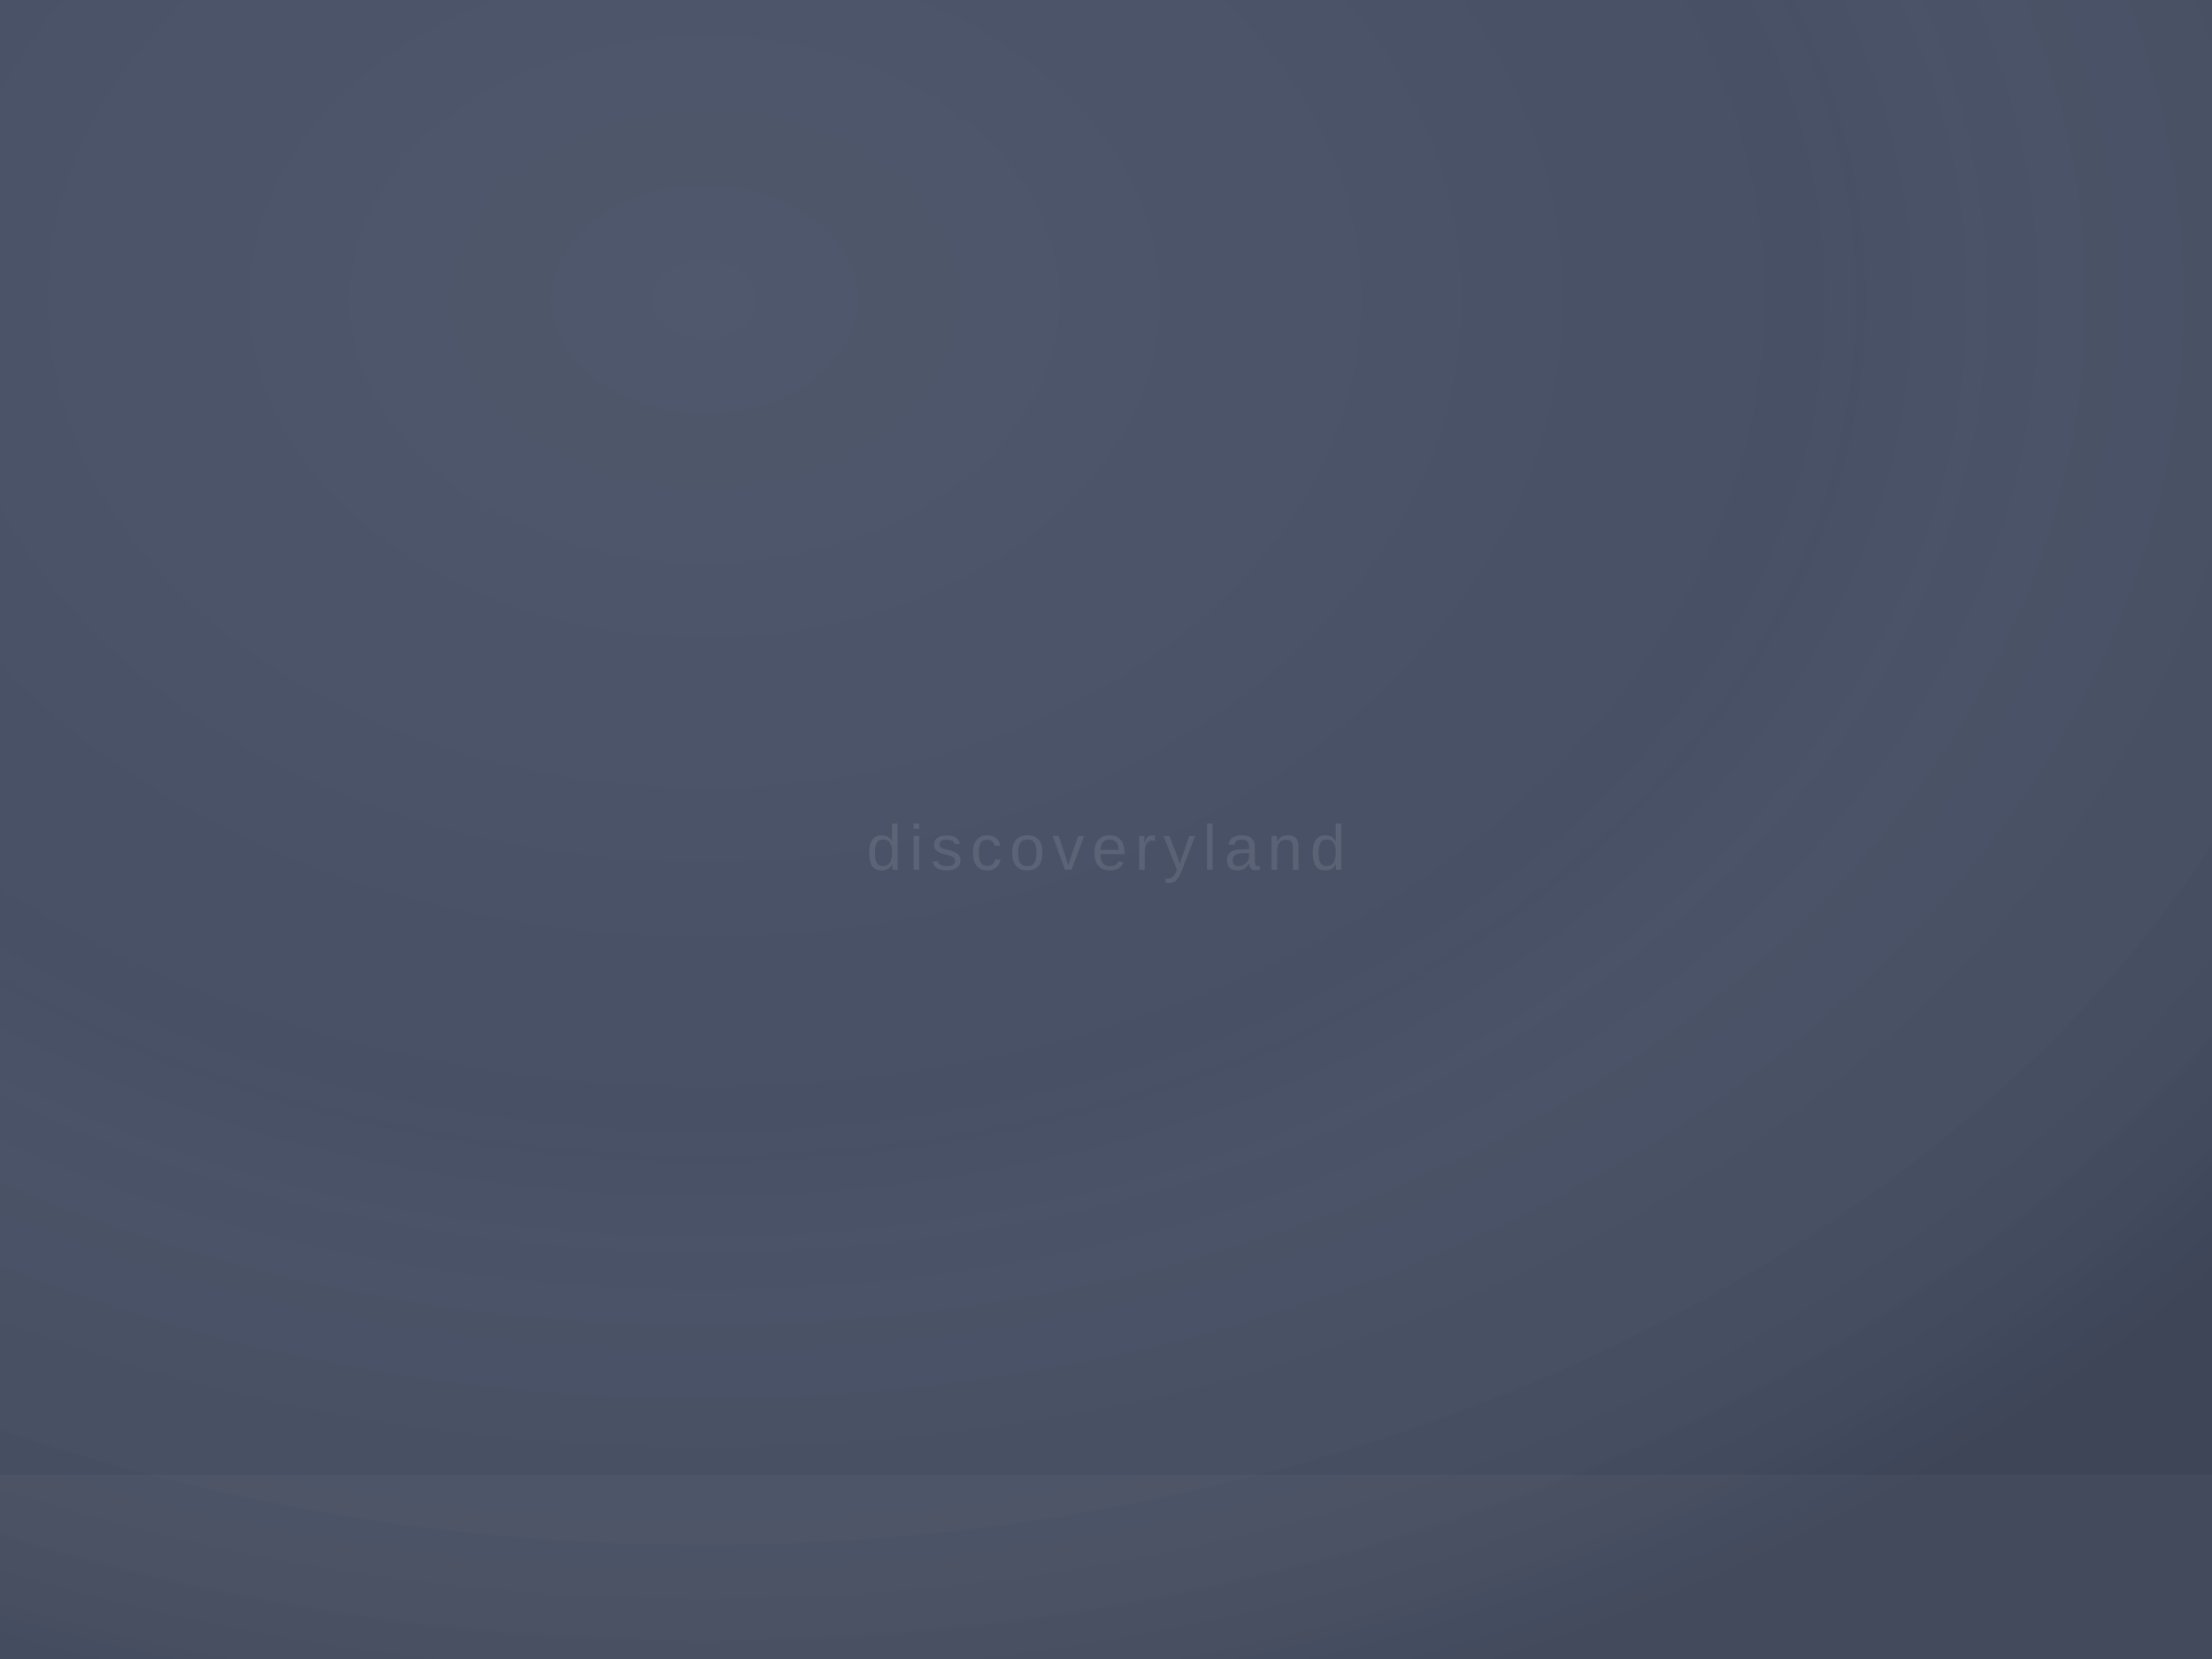
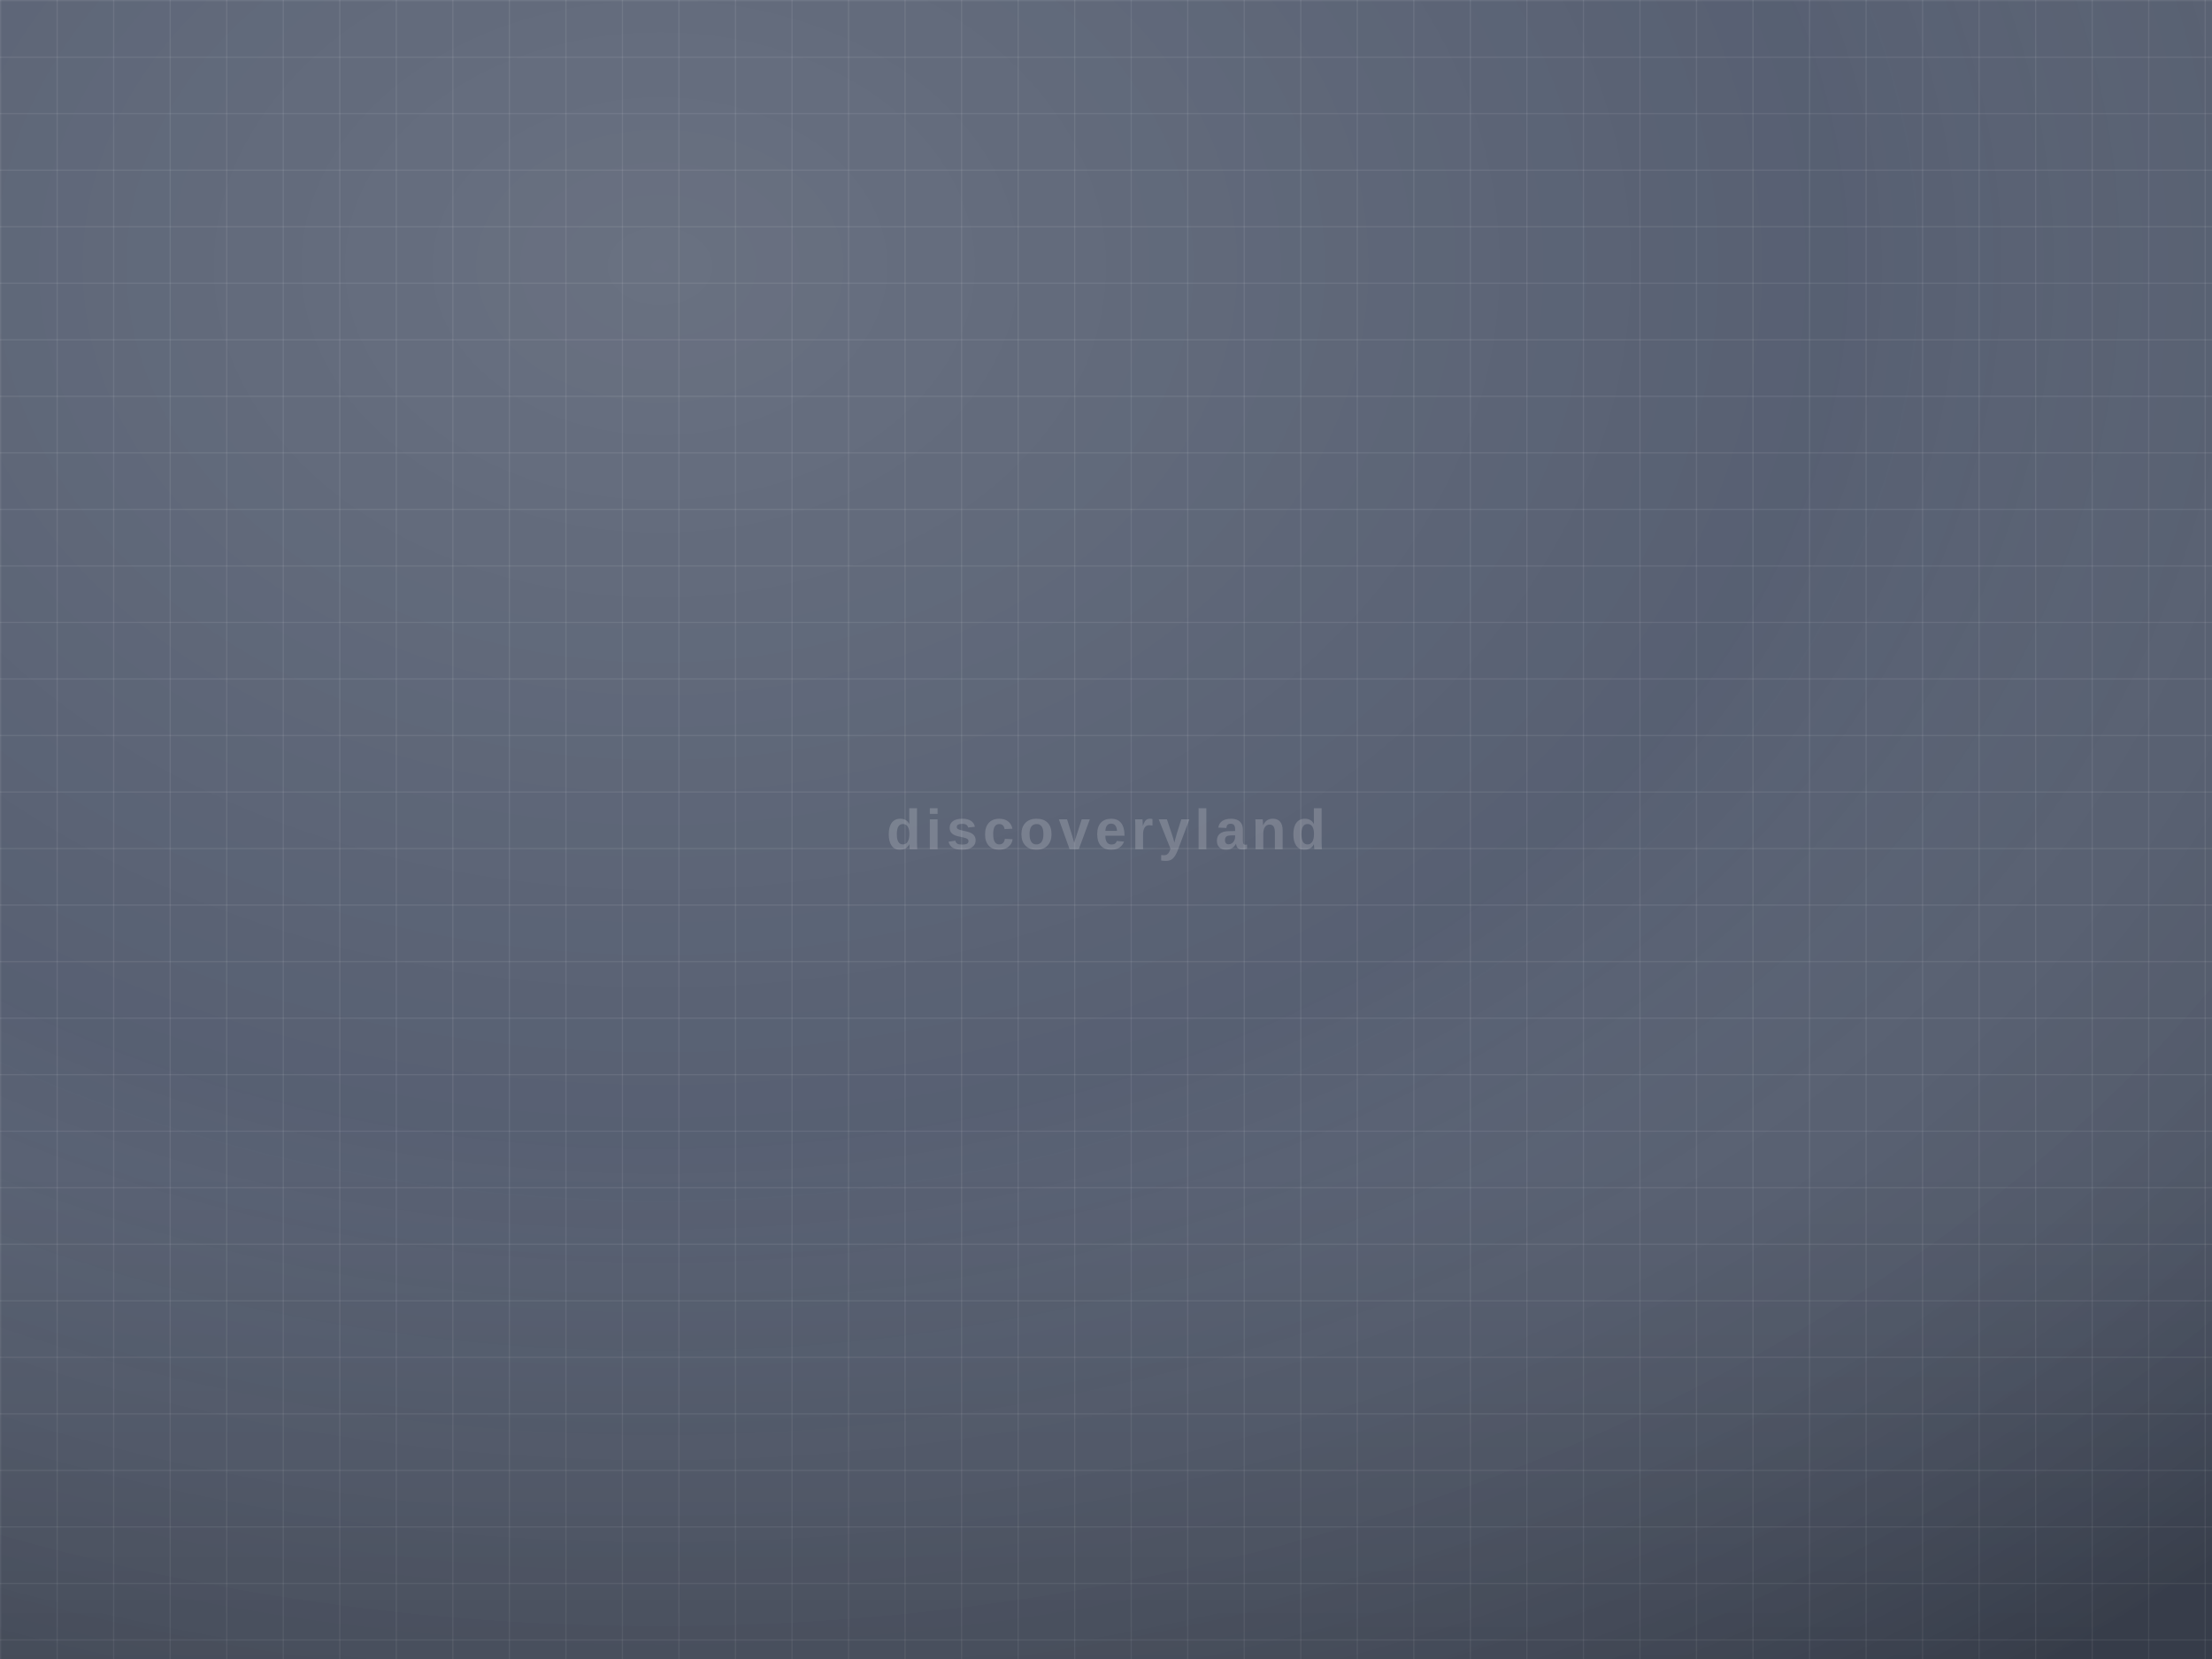
<svg xmlns="http://www.w3.org/2000/svg" width="1800" height="1350" viewBox="0 0 1800 1350">
  <defs>
-     <radialGradient id="g" cx="0.32" cy="0.18" r="0.9">
-       <stop offset="0" stop-color="#ffffff" stop-opacity="0.055" />
-       <stop offset="0.55" stop-color="#ffffff" stop-opacity="0.012" />
-       <stop offset="1" stop-color="#000000" stop-opacity="0.12" />
+     <radialGradient id="g" cx="0.3" cy="0.16" r="1.05">
+       <stop offset="0" stop-color="#ffffff" stop-opacity="0.14" />
+       <stop offset="0.5" stop-color="#ffffff" stop-opacity="0.035" />
+       <stop offset="1" stop-color="#000000" stop-opacity="0.22" />
    </radialGradient>
+     <linearGradient id="b" x1="0" y1="1" x2="0" y2="0.7">
+       <stop offset="0" stop-color="#000000" stop-opacity="0.14" />
+       <stop offset="1" stop-color="#000000" stop-opacity="0" />
+     </linearGradient>
+     <clipPath id="c">
+       <rect width="1800" height="1350" />
+     </clipPath>
  </defs>
-   <rect width="1800" height="1350" fill="#454e63" />
-   <rect width="1800" height="1350" fill="url(#g)" />
-   <text x="900.0" y="693.0" fill="#ffffff" fill-opacity="0.10" font-family="Arial, sans-serif" font-size="52" font-weight="500" letter-spacing="6" text-anchor="middle" dominant-baseline="middle">discoveryland</text>
-   <rect x="0" y="1200" width="1800" height="150" fill="#ffffff" fill-opacity="0.03" />
+   <g clip-path="url(#c)">
+     <rect width="1800" height="1350" fill="#454e63" />
+     <rect width="1800" height="1350" fill="#ffffff" fill-opacity="0.07" />
+     <rect width="1800" height="1350" fill="url(#g)" />
+     <g fill="#ffffff" fill-opacity="0.08">
+       <rect x="0" y="0" width="1" height="1350" />
+       <rect x="46" y="0" width="1" height="1350" />
+       <rect x="92" y="0" width="1" height="1350" />
+       <rect x="138" y="0" width="1" height="1350" />
+       <rect x="184" y="0" width="1" height="1350" />
+       <rect x="230" y="0" width="1" height="1350" />
+       <rect x="276" y="0" width="1" height="1350" />
+       <rect x="322" y="0" width="1" height="1350" />
+       <rect x="368" y="0" width="1" height="1350" />
+       <rect x="414" y="0" width="1" height="1350" />
+       <rect x="460" y="0" width="1" height="1350" />
+       <rect x="506" y="0" width="1" height="1350" />
+       <rect x="552" y="0" width="1" height="1350" />
+       <rect x="598" y="0" width="1" height="1350" />
+       <rect x="644" y="0" width="1" height="1350" />
+       <rect x="690" y="0" width="1" height="1350" />
+       <rect x="736" y="0" width="1" height="1350" />
+       <rect x="782" y="0" width="1" height="1350" />
+       <rect x="828" y="0" width="1" height="1350" />
+       <rect x="874" y="0" width="1" height="1350" />
+       <rect x="920" y="0" width="1" height="1350" />
+       <rect x="966" y="0" width="1" height="1350" />
+       <rect x="1012" y="0" width="1" height="1350" />
+       <rect x="1058" y="0" width="1" height="1350" />
+       <rect x="1104" y="0" width="1" height="1350" />
+       <rect x="1150" y="0" width="1" height="1350" />
+       <rect x="1196" y="0" width="1" height="1350" />
+       <rect x="1242" y="0" width="1" height="1350" />
+       <rect x="1288" y="0" width="1" height="1350" />
+       <rect x="1334" y="0" width="1" height="1350" />
+       <rect x="1380" y="0" width="1" height="1350" />
+       <rect x="1426" y="0" width="1" height="1350" />
+       <rect x="1472" y="0" width="1" height="1350" />
+       <rect x="1518" y="0" width="1" height="1350" />
+       <rect x="1564" y="0" width="1" height="1350" />
+       <rect x="1610" y="0" width="1" height="1350" />
+       <rect x="1656" y="0" width="1" height="1350" />
+       <rect x="1702" y="0" width="1" height="1350" />
+       <rect x="1748" y="0" width="1" height="1350" />
+       <rect x="1794" y="0" width="1" height="1350" />
+       <rect x="0" y="0" width="1800" height="1" />
+       <rect x="0" y="46" width="1800" height="1" />
+       <rect x="0" y="92" width="1800" height="1" />
+       <rect x="0" y="138" width="1800" height="1" />
+       <rect x="0" y="184" width="1800" height="1" />
+       <rect x="0" y="230" width="1800" height="1" />
+       <rect x="0" y="276" width="1800" height="1" />
+       <rect x="0" y="322" width="1800" height="1" />
+       <rect x="0" y="368" width="1800" height="1" />
+       <rect x="0" y="414" width="1800" height="1" />
+       <rect x="0" y="460" width="1800" height="1" />
+       <rect x="0" y="506" width="1800" height="1" />
+       <rect x="0" y="552" width="1800" height="1" />
+       <rect x="0" y="598" width="1800" height="1" />
+       <rect x="0" y="644" width="1800" height="1" />
+       <rect x="0" y="690" width="1800" height="1" />
+       <rect x="0" y="736" width="1800" height="1" />
+       <rect x="0" y="782" width="1800" height="1" />
+       <rect x="0" y="828" width="1800" height="1" />
+       <rect x="0" y="874" width="1800" height="1" />
+       <rect x="0" y="920" width="1800" height="1" />
+       <rect x="0" y="966" width="1800" height="1" />
+       <rect x="0" y="1012" width="1800" height="1" />
+       <rect x="0" y="1058" width="1800" height="1" />
+       <rect x="0" y="1104" width="1800" height="1" />
+       <rect x="0" y="1150" width="1800" height="1" />
+       <rect x="0" y="1196" width="1800" height="1" />
+       <rect x="0" y="1242" width="1800" height="1" />
+       <rect x="0" y="1288" width="1800" height="1" />
+       <rect x="0" y="1334" width="1800" height="1" />
+     </g>
+     <rect width="1800" height="1350" fill="url(#b)" />
+   </g>
+   <text x="900" y="691" text-anchor="middle" fill="#ffffff" fill-opacity="0.18" font-family="Arial, sans-serif" font-size="46" font-weight="600" letter-spacing="4">discoveryland</text>
</svg>
